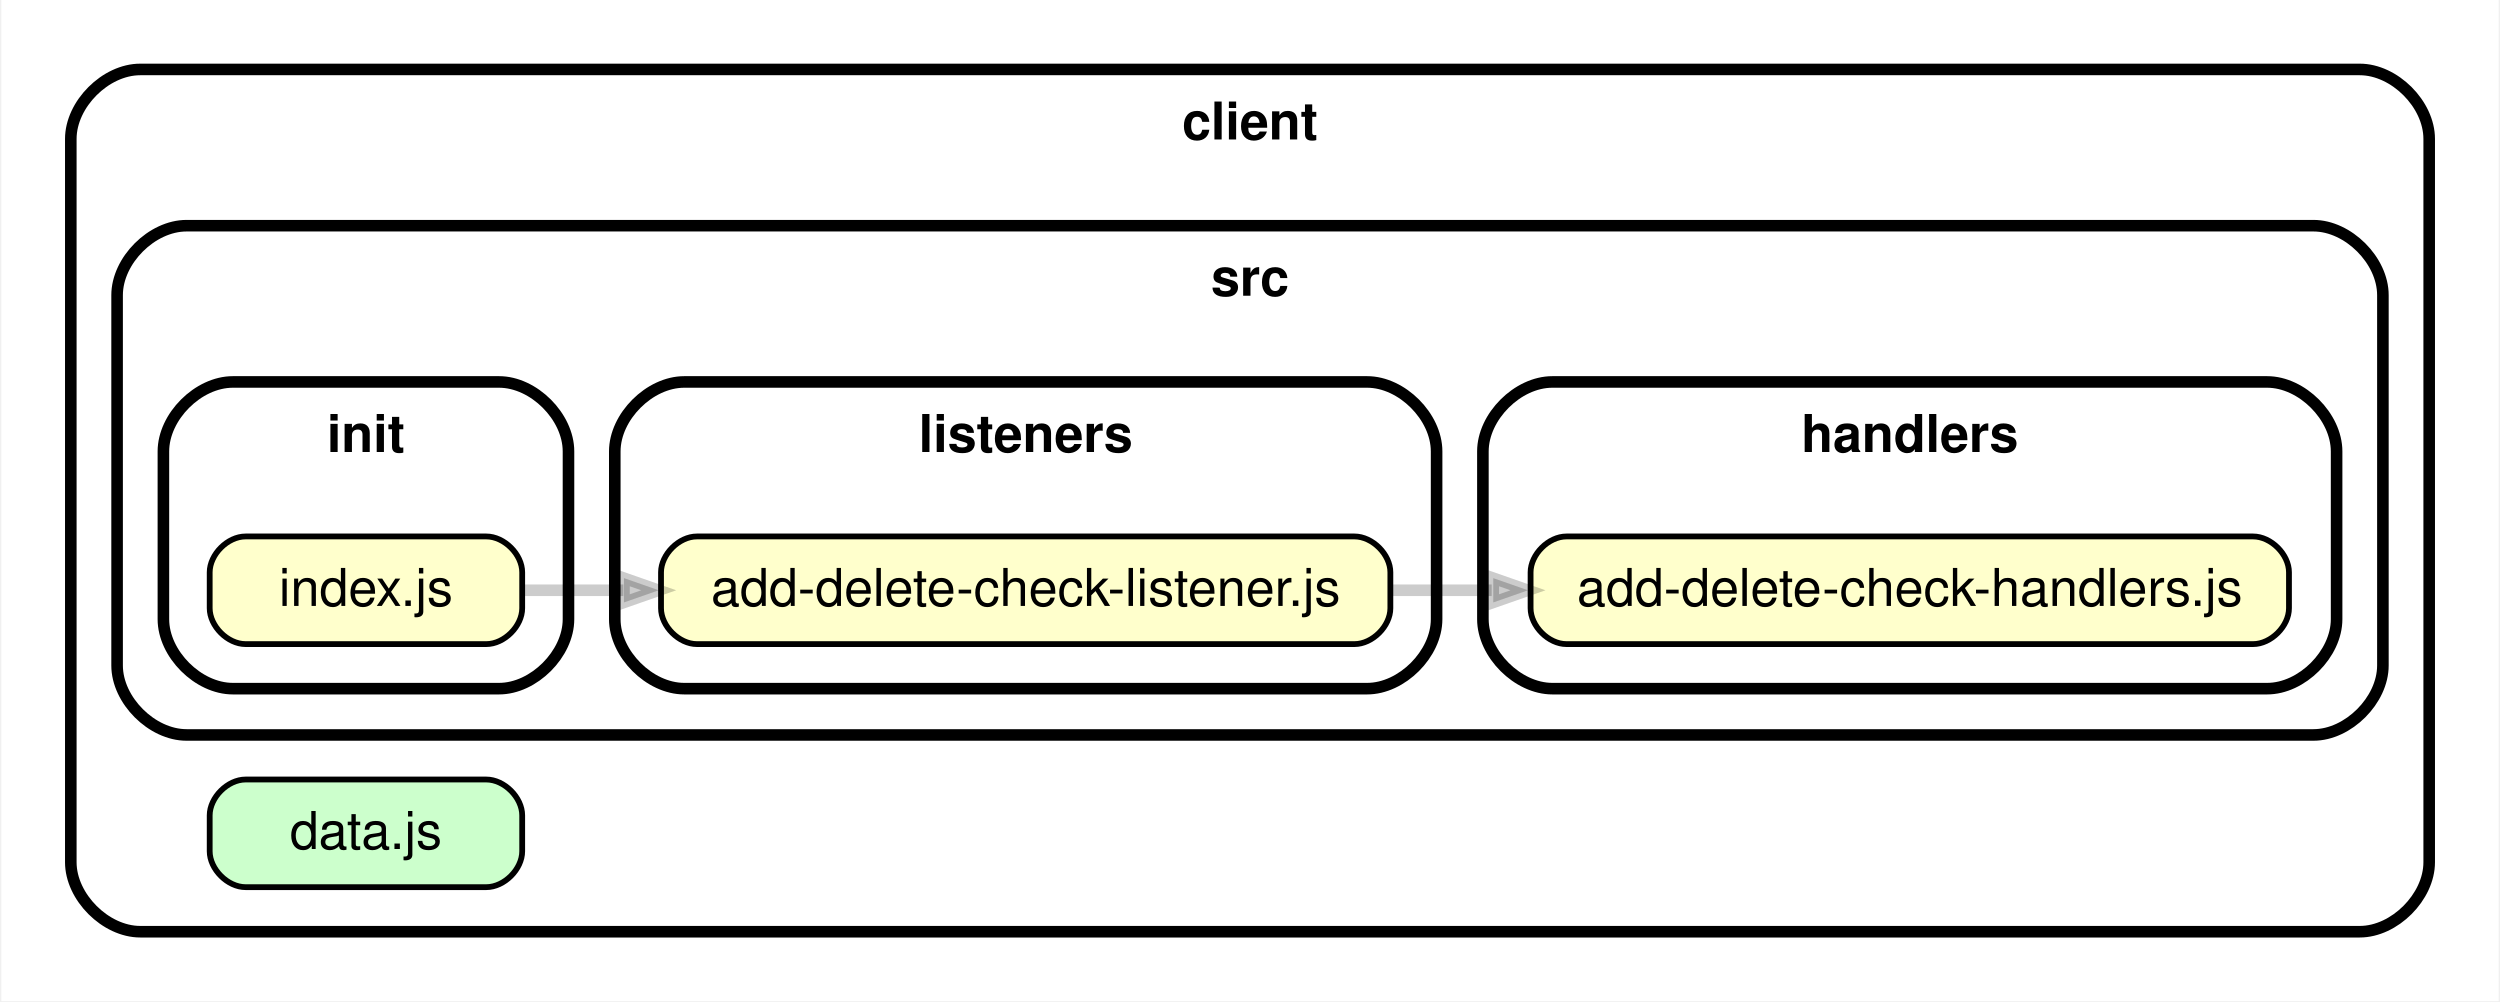
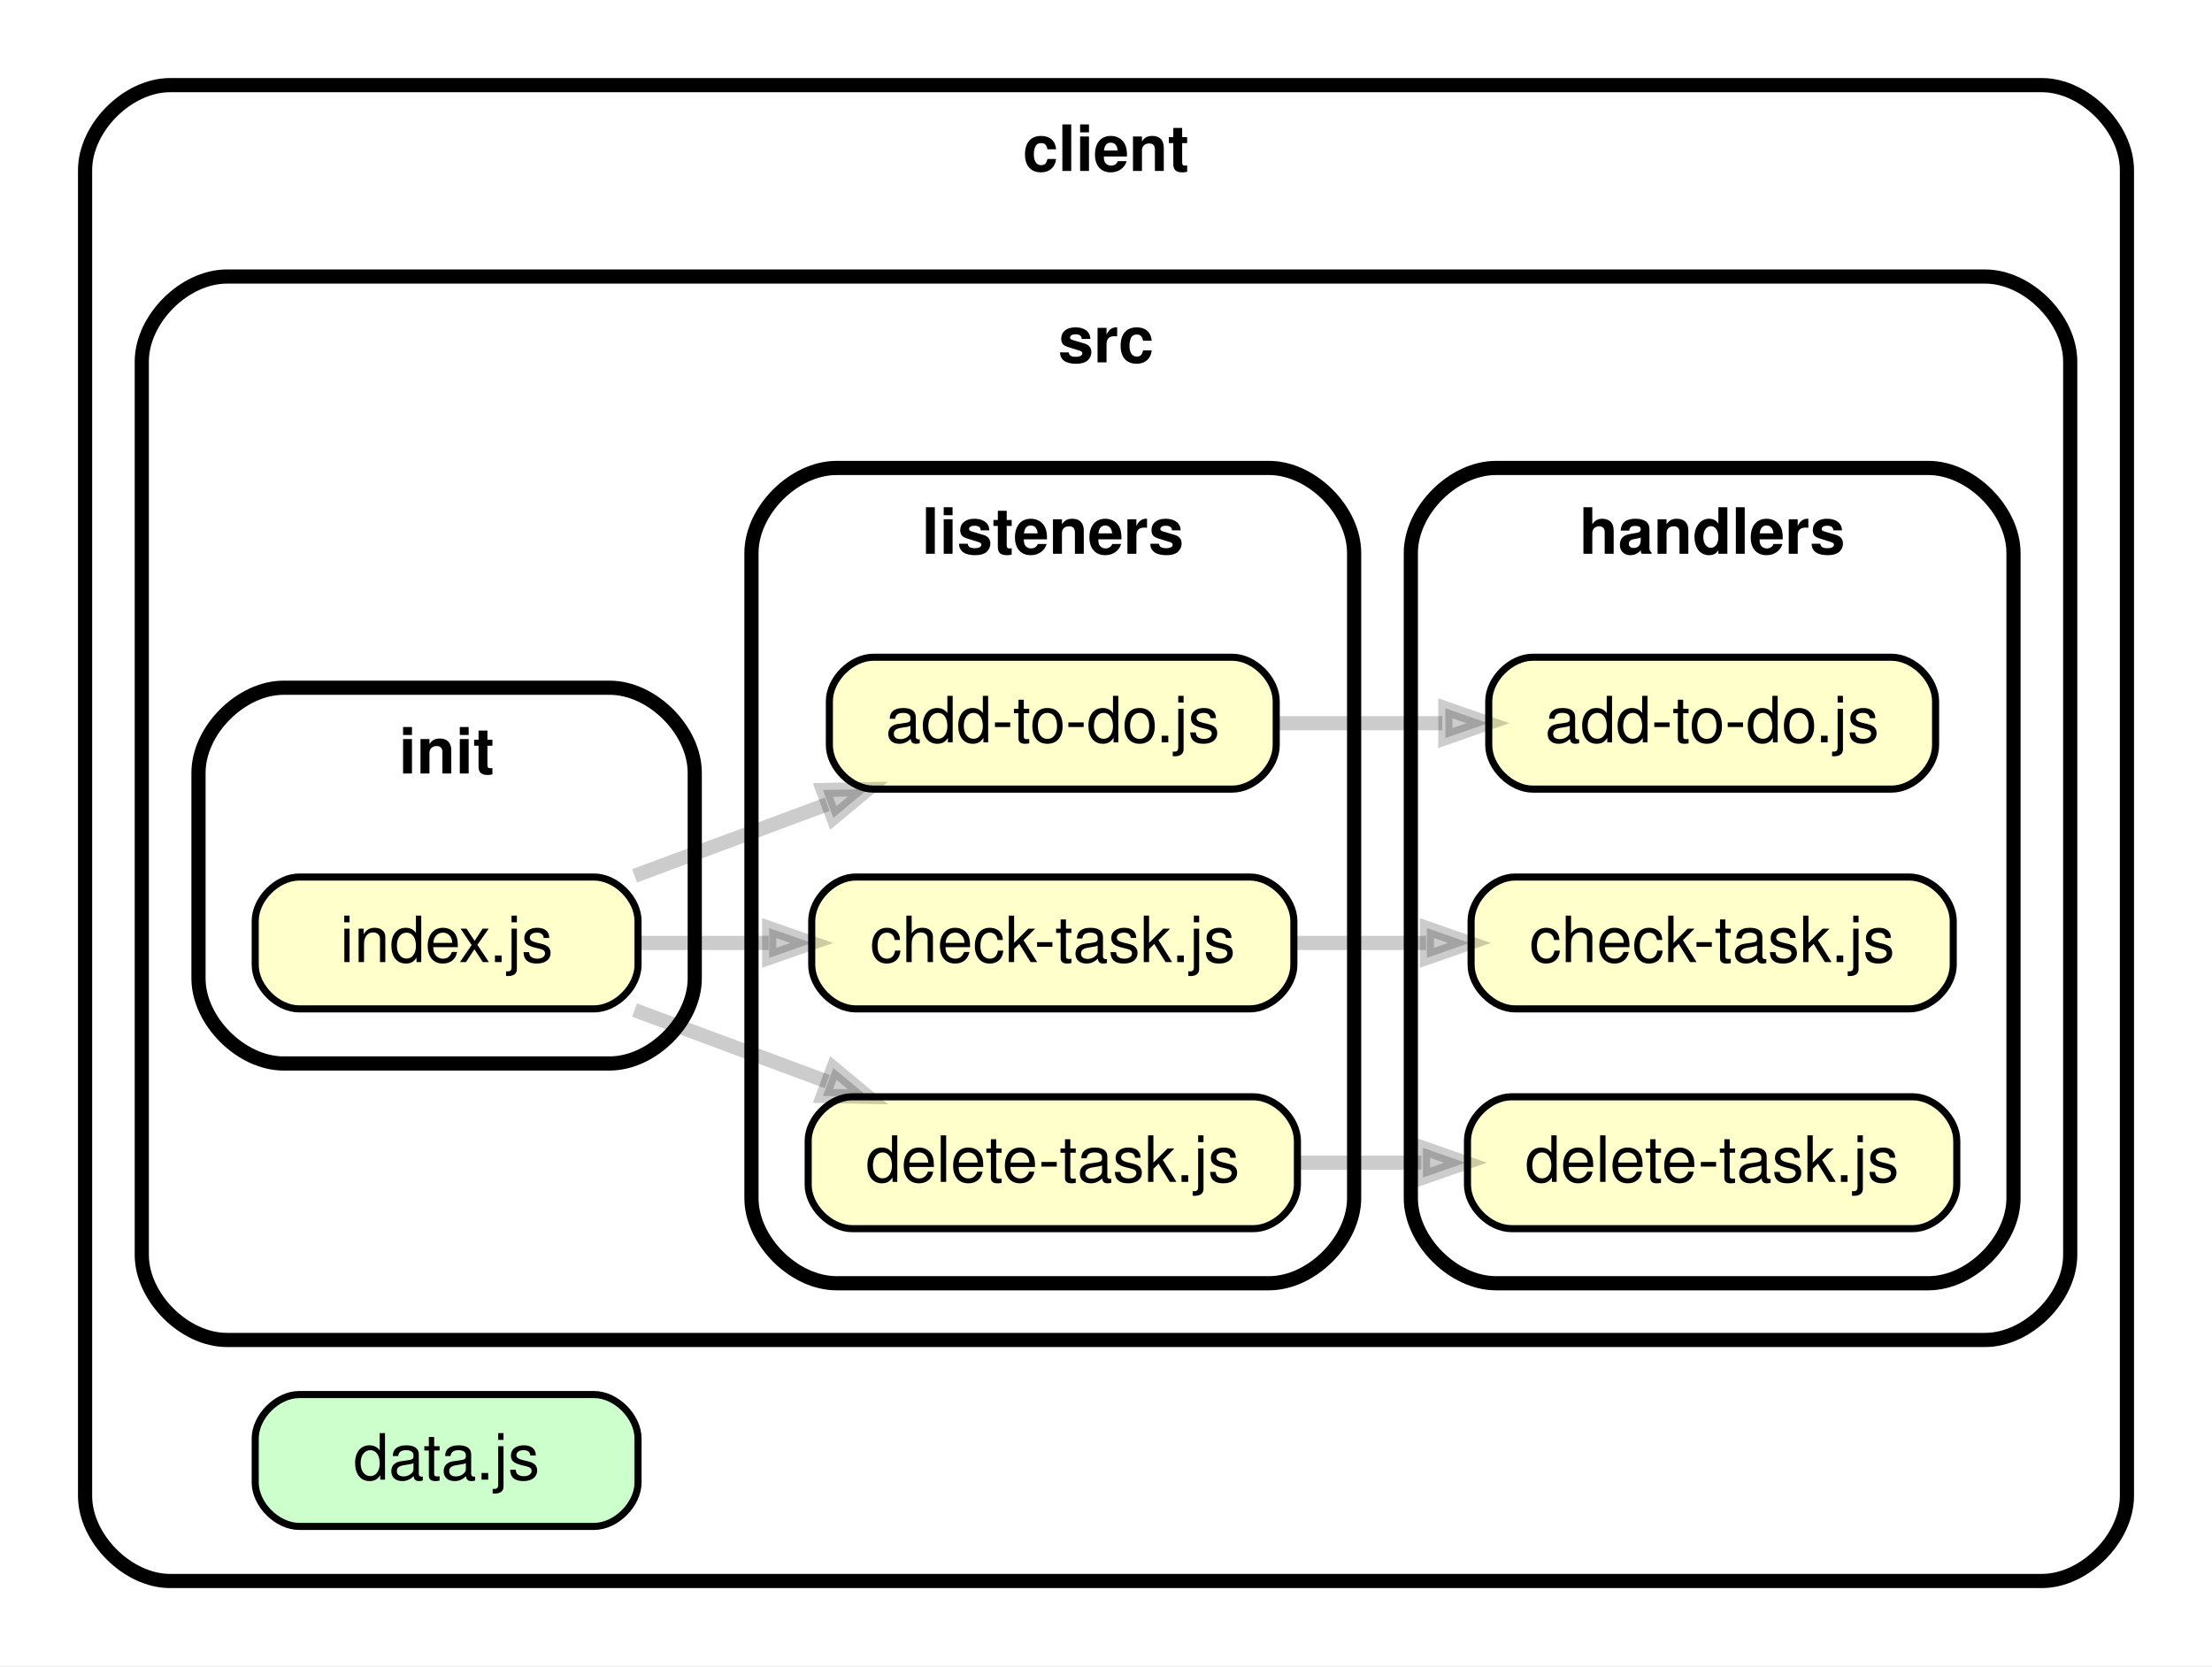
- <svg xmlns="http://www.w3.org/2000/svg" xmlns:xlink="http://www.w3.org/1999/xlink" width="432pt" height="173pt" viewBox="0.00 0.00 431.53 173.00">
-   <g id="graph0" class="graph" transform="scale(1 1) rotate(0) translate(4 169)">
-     <polygon fill="white" stroke="transparent" points="-4,4 -4,-169 427.53,-169 427.53,4 -4,4" />
+ <svg xmlns="http://www.w3.org/2000/svg" xmlns:xlink="http://www.w3.org/1999/xlink" width="312pt" height="235pt" viewBox="0.00 0.00 312.02 235.00">
+   <g id="graph0" class="graph" transform="scale(1 1) rotate(0) translate(4 231)">
+     <polygon fill="white" stroke="transparent" points="-4,4 -4,-231 308.02,-231 308.02,4 -4,4" />
    <g id="clust1" class="cluster">
-       <path fill="#ffffff" stroke="black" stroke-width="2" d="M20,-8C20,-8 403.53,-8 403.53,-8 409.53,-8 415.53,-14 415.53,-20 415.53,-20 415.53,-145 415.53,-145 415.53,-151 409.53,-157 403.53,-157 403.53,-157 20,-157 20,-157 14,-157 8,-151 8,-145 8,-145 8,-20 8,-20 8,-14 14,-8 20,-8" />
-       <text text-anchor="middle" x="211.77" y="-144.9" font-family="Helvetica,sans-Serif" font-weight="bold" font-size="9.00">client</text>
+       <path fill="#ffffff" stroke="black" stroke-width="2" d="M20,-8C20,-8 284.02,-8 284.02,-8 290.02,-8 296.02,-14 296.02,-20 296.02,-20 296.02,-207 296.02,-207 296.02,-213 290.02,-219 284.02,-219 284.02,-219 20,-219 20,-219 14,-219 8,-213 8,-207 8,-207 8,-20 8,-20 8,-14 14,-8 20,-8" />
+       <text text-anchor="middle" x="152.01" y="-206.9" font-family="Helvetica,sans-Serif" font-weight="bold" font-size="9.00">client</text>
    </g>
    <g id="clust2" class="cluster">
-       <path fill="#ffffff" stroke="black" stroke-width="2" d="M28,-42C28,-42 395.53,-42 395.53,-42 401.53,-42 407.53,-48 407.53,-54 407.53,-54 407.53,-118 407.53,-118 407.53,-124 401.53,-130 395.53,-130 395.53,-130 28,-130 28,-130 22,-130 16,-124 16,-118 16,-118 16,-54 16,-54 16,-48 22,-42 28,-42" />
-       <text text-anchor="middle" x="211.77" y="-117.9" font-family="Helvetica,sans-Serif" font-weight="bold" font-size="9.00">src</text>
+       <path fill="#ffffff" stroke="black" stroke-width="2" d="M28,-42C28,-42 276.02,-42 276.02,-42 282.02,-42 288.02,-48 288.02,-54 288.02,-54 288.02,-180 288.02,-180 288.02,-186 282.02,-192 276.02,-192 276.02,-192 28,-192 28,-192 22,-192 16,-186 16,-180 16,-180 16,-54 16,-54 16,-48 22,-42 28,-42" />
+       <text text-anchor="middle" x="152.01" y="-179.9" font-family="Helvetica,sans-Serif" font-weight="bold" font-size="9.00">src</text>
    </g>
    <g id="clust3" class="cluster">
-       <path fill="#ffffff" stroke="black" stroke-width="2" d="M264.01,-50C264.01,-50 387.53,-50 387.53,-50 393.53,-50 399.53,-56 399.53,-62 399.53,-62 399.53,-91 399.53,-91 399.53,-97 393.53,-103 387.53,-103 387.53,-103 264.01,-103 264.01,-103 258.01,-103 252.01,-97 252.01,-91 252.01,-91 252.01,-62 252.01,-62 252.01,-56 258.01,-50 264.01,-50" />
-       <text text-anchor="middle" x="325.77" y="-90.9" font-family="Helvetica,sans-Serif" font-weight="bold" font-size="9.00">handlers</text>
+       <path fill="#ffffff" stroke="black" stroke-width="2" d="M207.01,-50C207.01,-50 268.02,-50 268.02,-50 274.02,-50 280.02,-56 280.02,-62 280.02,-62 280.02,-153 280.02,-153 280.02,-159 274.02,-165 268.02,-165 268.02,-165 207.01,-165 207.01,-165 201.01,-165 195.01,-159 195.01,-153 195.01,-153 195.01,-62 195.01,-62 195.01,-56 201.01,-50 207.01,-50" />
+       <text text-anchor="middle" x="237.51" y="-152.9" font-family="Helvetica,sans-Serif" font-weight="bold" font-size="9.00">handlers</text>
    </g>
    <g id="clust4" class="cluster">
-       <path fill="#ffffff" stroke="black" stroke-width="2" d="M36,-50C36,-50 82,-50 82,-50 88,-50 94,-56 94,-62 94,-62 94,-91 94,-91 94,-97 88,-103 82,-103 82,-103 36,-103 36,-103 30,-103 24,-97 24,-91 24,-91 24,-62 24,-62 24,-56 30,-50 36,-50" />
-       <text text-anchor="middle" x="59" y="-90.9" font-family="Helvetica,sans-Serif" font-weight="bold" font-size="9.00">init</text>
+       <path fill="#ffffff" stroke="black" stroke-width="2" d="M36,-81C36,-81 82,-81 82,-81 88,-81 94,-87 94,-93 94,-93 94,-122 94,-122 94,-128 88,-134 82,-134 82,-134 36,-134 36,-134 30,-134 24,-128 24,-122 24,-122 24,-93 24,-93 24,-87 30,-81 36,-81" />
+       <text text-anchor="middle" x="59" y="-121.9" font-family="Helvetica,sans-Serif" font-weight="bold" font-size="9.00">init</text>
    </g>
    <g id="clust5" class="cluster">
-       <path fill="#ffffff" stroke="black" stroke-width="2" d="M114,-50C114,-50 232.01,-50 232.01,-50 238.01,-50 244.01,-56 244.01,-62 244.01,-62 244.01,-91 244.01,-91 244.01,-97 238.01,-103 232.01,-103 232.01,-103 114,-103 114,-103 108,-103 102,-97 102,-91 102,-91 102,-62 102,-62 102,-56 108,-50 114,-50" />
-       <text text-anchor="middle" x="173.01" y="-90.9" font-family="Helvetica,sans-Serif" font-weight="bold" font-size="9.00">listeners</text>
+       <path fill="#ffffff" stroke="black" stroke-width="2" d="M114,-50C114,-50 175.01,-50 175.01,-50 181.01,-50 187.01,-56 187.01,-62 187.01,-62 187.01,-153 187.01,-153 187.01,-159 181.01,-165 175.01,-165 175.01,-165 114,-165 114,-165 108,-165 102,-159 102,-153 102,-153 102,-62 102,-62 102,-56 108,-50 114,-50" />
+       <text text-anchor="middle" x="144.5" y="-152.9" font-family="Helvetica,sans-Serif" font-weight="bold" font-size="9.00">listeners</text>
    </g>
    <g id="node1" class="node">
      <g id="a_node1">
        <a xlink:href="../client/data.js" xlink:title="data.js">
          <path fill="#ccffcc" stroke="black" d="M79.8,-34.3C79.8,-34.3 38.2,-34.3 38.2,-34.3 35.1,-34.3 32,-31.2 32,-28.1 32,-28.1 32,-21.9 32,-21.9 32,-18.8 35.1,-15.7 38.2,-15.7 38.2,-15.7 79.8,-15.7 79.8,-15.7 82.9,-15.7 86,-18.8 86,-21.9 86,-21.9 86,-28.1 86,-28.1 86,-31.2 82.9,-34.3 79.8,-34.3" />
          <text text-anchor="middle" x="59" y="-22.3" font-family="Helvetica,sans-Serif" font-size="9.00">data.js</text>
        </a>
      </g>
    </g>
    <g id="node2" class="node">
      <g id="a_node2">
-         <a xlink:href="../client/src/handlers/add-delete-check-handlers.js" xlink:title="add-delete-check-handlers.js">
-           <path fill="#ffffcc" stroke="black" d="M385.1,-76.3C385.1,-76.3 266.45,-76.3 266.45,-76.3 263.35,-76.3 260.25,-73.2 260.25,-70.1 260.25,-70.1 260.25,-63.9 260.25,-63.9 260.25,-60.8 263.35,-57.7 266.45,-57.7 266.45,-57.7 385.1,-57.7 385.1,-57.7 388.2,-57.7 391.3,-60.8 391.3,-63.9 391.3,-63.9 391.3,-70.1 391.3,-70.1 391.3,-73.2 388.2,-76.3 385.1,-76.3" />
-           <text text-anchor="middle" x="325.77" y="-64.3" font-family="Helvetica,sans-Serif" font-size="9.00">add-delete-check-handlers.js</text>
+         <a xlink:href="../client/src/handlers/add-to-do.js" xlink:title="add-to-do.js">
+           <path fill="#ffffcc" stroke="black" d="M262.82,-138.3C262.82,-138.3 212.2,-138.3 212.2,-138.3 209.1,-138.3 206,-135.2 206,-132.1 206,-132.1 206,-125.9 206,-125.9 206,-122.8 209.1,-119.7 212.2,-119.7 212.2,-119.7 262.82,-119.7 262.82,-119.7 265.93,-119.7 269.03,-122.8 269.03,-125.9 269.03,-125.9 269.03,-132.1 269.03,-132.1 269.03,-135.2 265.93,-138.3 262.82,-138.3" />
+           <text text-anchor="middle" x="237.51" y="-126.3" font-family="Helvetica,sans-Serif" font-size="9.00">add-to-do.js</text>
        </a>
      </g>
    </g>
    <g id="node3" class="node">
      <g id="a_node3">
-         <a xlink:href="../client/src/init/index.js" xlink:title="index.js">
-           <path fill="#ffffcc" stroke="black" d="M79.8,-76.3C79.8,-76.3 38.2,-76.3 38.2,-76.3 35.1,-76.3 32,-73.2 32,-70.1 32,-70.1 32,-63.9 32,-63.9 32,-60.8 35.1,-57.7 38.2,-57.7 38.2,-57.7 79.8,-57.7 79.8,-57.7 82.9,-57.7 86,-60.8 86,-63.9 86,-63.9 86,-70.1 86,-70.1 86,-73.2 82.9,-76.3 79.8,-76.3" />
-           <text text-anchor="middle" x="59" y="-64.3" font-family="Helvetica,sans-Serif" font-size="9.00">index.js</text>
+         <a xlink:href="../client/src/handlers/check-task.js" xlink:title="check-task.js">
+           <path fill="#ffffcc" stroke="black" d="M265.32,-107.3C265.32,-107.3 209.71,-107.3 209.71,-107.3 206.61,-107.3 203.51,-104.2 203.51,-101.1 203.51,-101.1 203.51,-94.9 203.51,-94.9 203.51,-91.8 206.61,-88.7 209.71,-88.7 209.71,-88.7 265.32,-88.7 265.32,-88.7 268.42,-88.7 271.52,-91.8 271.52,-94.9 271.52,-94.9 271.52,-101.1 271.52,-101.1 271.52,-104.2 268.42,-107.3 265.32,-107.3" />
+           <text text-anchor="middle" x="237.51" y="-95.3" font-family="Helvetica,sans-Serif" font-size="9.00">check-task.js</text>
        </a>
      </g>
    </g>
    <g id="node4" class="node">
      <g id="a_node4">
-         <a xlink:href="../client/src/listeners/add-delete-check-listener.js" xlink:title="add-delete-check-listener.js">
-           <path fill="#ffffcc" stroke="black" d="M229.82,-76.3C229.82,-76.3 116.19,-76.3 116.19,-76.3 113.09,-76.3 109.99,-73.2 109.99,-70.1 109.99,-70.1 109.99,-63.9 109.99,-63.9 109.99,-60.8 113.09,-57.7 116.19,-57.7 116.19,-57.7 229.82,-57.7 229.82,-57.7 232.92,-57.7 236.02,-60.8 236.02,-63.9 236.02,-63.9 236.02,-70.1 236.02,-70.1 236.02,-73.2 232.92,-76.3 229.82,-76.3" />
-           <text text-anchor="middle" x="173.01" y="-64.3" font-family="Helvetica,sans-Serif" font-size="9.00">add-delete-check-listener.js</text>
+         <a xlink:href="../client/src/handlers/delete-task.js" xlink:title="delete-task.js">
+           <path fill="#ffffcc" stroke="black" d="M265.82,-76.3C265.82,-76.3 209.21,-76.3 209.21,-76.3 206.1,-76.3 203,-73.2 203,-70.1 203,-70.1 203,-63.9 203,-63.9 203,-60.8 206.1,-57.7 209.21,-57.7 209.21,-57.7 265.82,-57.7 265.82,-57.7 268.92,-57.7 272.02,-60.8 272.02,-63.9 272.02,-63.9 272.02,-70.1 272.02,-70.1 272.02,-73.2 268.92,-76.3 265.82,-76.3" />
+           <text text-anchor="middle" x="237.51" y="-64.3" font-family="Helvetica,sans-Serif" font-size="9.00">delete-task.js</text>
+         </a>
+       </g>
+     </g>
+     <g id="node5" class="node">
+       <g id="a_node5">
+         <a xlink:href="../client/src/init/index.js" xlink:title="index.js">
+           <path fill="#ffffcc" stroke="black" d="M79.8,-107.3C79.8,-107.3 38.2,-107.3 38.2,-107.3 35.1,-107.3 32,-104.2 32,-101.1 32,-101.1 32,-94.9 32,-94.9 32,-91.8 35.1,-88.7 38.2,-88.7 38.2,-88.7 79.8,-88.7 79.8,-88.7 82.9,-88.7 86,-91.8 86,-94.9 86,-94.9 86,-101.1 86,-101.1 86,-104.2 82.9,-107.3 79.8,-107.3" />
+           <text text-anchor="middle" x="59" y="-95.3" font-family="Helvetica,sans-Serif" font-size="9.00">index.js</text>
+         </a>
+       </g>
+     </g>
+     <g id="node6" class="node">
+       <g id="a_node6">
+         <a xlink:href="../client/src/listeners/add-to-do.js" xlink:title="add-to-do.js">
+           <path fill="#ffffcc" stroke="black" d="M169.82,-138.3C169.82,-138.3 119.19,-138.3 119.19,-138.3 116.09,-138.3 112.99,-135.2 112.99,-132.1 112.99,-132.1 112.99,-125.9 112.99,-125.9 112.99,-122.8 116.09,-119.7 119.19,-119.7 119.19,-119.7 169.82,-119.7 169.82,-119.7 172.92,-119.7 176.02,-122.8 176.02,-125.9 176.02,-125.9 176.02,-132.1 176.02,-132.1 176.02,-135.2 172.92,-138.3 169.82,-138.3" />
+           <text text-anchor="middle" x="144.5" y="-126.3" font-family="Helvetica,sans-Serif" font-size="9.00">add-to-do.js</text>
        </a>
      </g>
    </g>
    <g id="edge1" class="edge">
-       <path fill="none" stroke="#000000" stroke-width="2" stroke-opacity="0.2" d="M86.26,-67C91.6,-67 97.44,-67 103.48,-67" />
-       <polygon fill="#000000" fill-opacity="0.2" stroke="#000000" stroke-width="2" stroke-opacity="0.2" points="103.59,-69.1 109.59,-67 103.59,-64.9 103.59,-69.1" />
+       <path fill="none" stroke="#000000" stroke-width="2" stroke-opacity="0.2" d="M85.51,-107.47C94.09,-110.65 103.75,-114.24 112.69,-117.56" />
+       <polygon fill="#000000" fill-opacity="0.2" stroke="#000000" stroke-width="2" stroke-opacity="0.2" points="112.08,-119.58 118.44,-119.7 113.55,-115.64 112.08,-119.58" />
+     </g>
+     <g id="node7" class="node">
+       <g id="a_node7">
+         <a xlink:href="../client/src/listeners/check-task.js" xlink:title="check-task.js">
+           <path fill="#ffffcc" stroke="black" d="M172.31,-107.3C172.31,-107.3 116.7,-107.3 116.7,-107.3 113.6,-107.3 110.5,-104.2 110.5,-101.1 110.5,-101.1 110.5,-94.9 110.5,-94.9 110.5,-91.8 113.6,-88.7 116.7,-88.7 116.7,-88.7 172.31,-88.7 172.31,-88.7 175.41,-88.7 178.51,-91.8 178.51,-94.9 178.51,-94.9 178.51,-101.1 178.51,-101.1 178.51,-104.2 175.41,-107.3 172.31,-107.3" />
+           <text text-anchor="middle" x="144.5" y="-95.3" font-family="Helvetica,sans-Serif" font-size="9.00">check-task.js</text>
+         </a>
+       </g>
    </g>
    <g id="edge2" class="edge">
-       <path fill="none" stroke="#000000" stroke-width="2" stroke-opacity="0.2" d="M236.2,-67C241.92,-67 247.74,-67 253.53,-67" />
-       <polygon fill="#000000" fill-opacity="0.2" stroke="#000000" stroke-width="2" stroke-opacity="0.2" points="253.8,-69.1 259.8,-67 253.8,-64.9 253.8,-69.1" />
+       <path fill="none" stroke="#000000" stroke-width="2" stroke-opacity="0.2" d="M86.42,-98C92.16,-98 98.34,-98 104.44,-98" />
+       <polygon fill="#000000" fill-opacity="0.2" stroke="#000000" stroke-width="2" stroke-opacity="0.2" points="104.5,-100.1 110.5,-98 104.5,-95.9 104.5,-100.1" />
+     </g>
+     <g id="node8" class="node">
+       <g id="a_node8">
+         <a xlink:href="../client/src/listeners/delete-task.js" xlink:title="delete-task.js">
+           <path fill="#ffffcc" stroke="black" d="M172.81,-76.3C172.81,-76.3 116.2,-76.3 116.2,-76.3 113.1,-76.3 110,-73.2 110,-70.1 110,-70.1 110,-63.9 110,-63.9 110,-60.8 113.1,-57.7 116.2,-57.7 116.2,-57.7 172.81,-57.7 172.81,-57.7 175.91,-57.7 179.01,-60.8 179.01,-63.9 179.01,-63.9 179.01,-70.1 179.01,-70.1 179.01,-73.2 175.91,-76.3 172.81,-76.3" />
+           <text text-anchor="middle" x="144.5" y="-64.3" font-family="Helvetica,sans-Serif" font-size="9.00">delete-task.js</text>
+         </a>
+       </g>
+     </g>
+     <g id="edge3" class="edge">
+       <path fill="none" stroke="#000000" stroke-width="2" stroke-opacity="0.2" d="M85.51,-88.53C94.09,-85.35 103.75,-81.76 112.69,-78.44" />
+       <polygon fill="#000000" fill-opacity="0.2" stroke="#000000" stroke-width="2" stroke-opacity="0.2" points="113.55,-80.36 118.44,-76.3 112.08,-76.42 113.55,-80.36" />
+     </g>
+     <g id="edge4" class="edge">
+       <path fill="none" stroke="#000000" stroke-width="2" stroke-opacity="0.2" d="M176.06,-129C183.57,-129 191.68,-129 199.45,-129" />
+       <polygon fill="#000000" fill-opacity="0.2" stroke="#000000" stroke-width="2" stroke-opacity="0.2" points="199.88,-131.1 205.88,-129 199.88,-126.9 199.88,-131.1" />
+     </g>
+     <g id="edge5" class="edge">
+       <path fill="none" stroke="#000000" stroke-width="2" stroke-opacity="0.2" d="M178.62,-98C184.64,-98 190.98,-98 197.16,-98" />
+       <polygon fill="#000000" fill-opacity="0.2" stroke="#000000" stroke-width="2" stroke-opacity="0.2" points="197.27,-100.1 203.27,-98 197.27,-95.9 197.27,-100.1" />
+     </g>
+     <g id="edge6" class="edge">
+       <path fill="none" stroke="#000000" stroke-width="2" stroke-opacity="0.2" d="M179.13,-67C184.79,-67 190.7,-67 196.5,-67" />
+       <polygon fill="#000000" fill-opacity="0.2" stroke="#000000" stroke-width="2" stroke-opacity="0.2" points="196.72,-69.1 202.72,-67 196.72,-64.9 196.72,-69.1" />
    </g>
  </g>
</svg>
